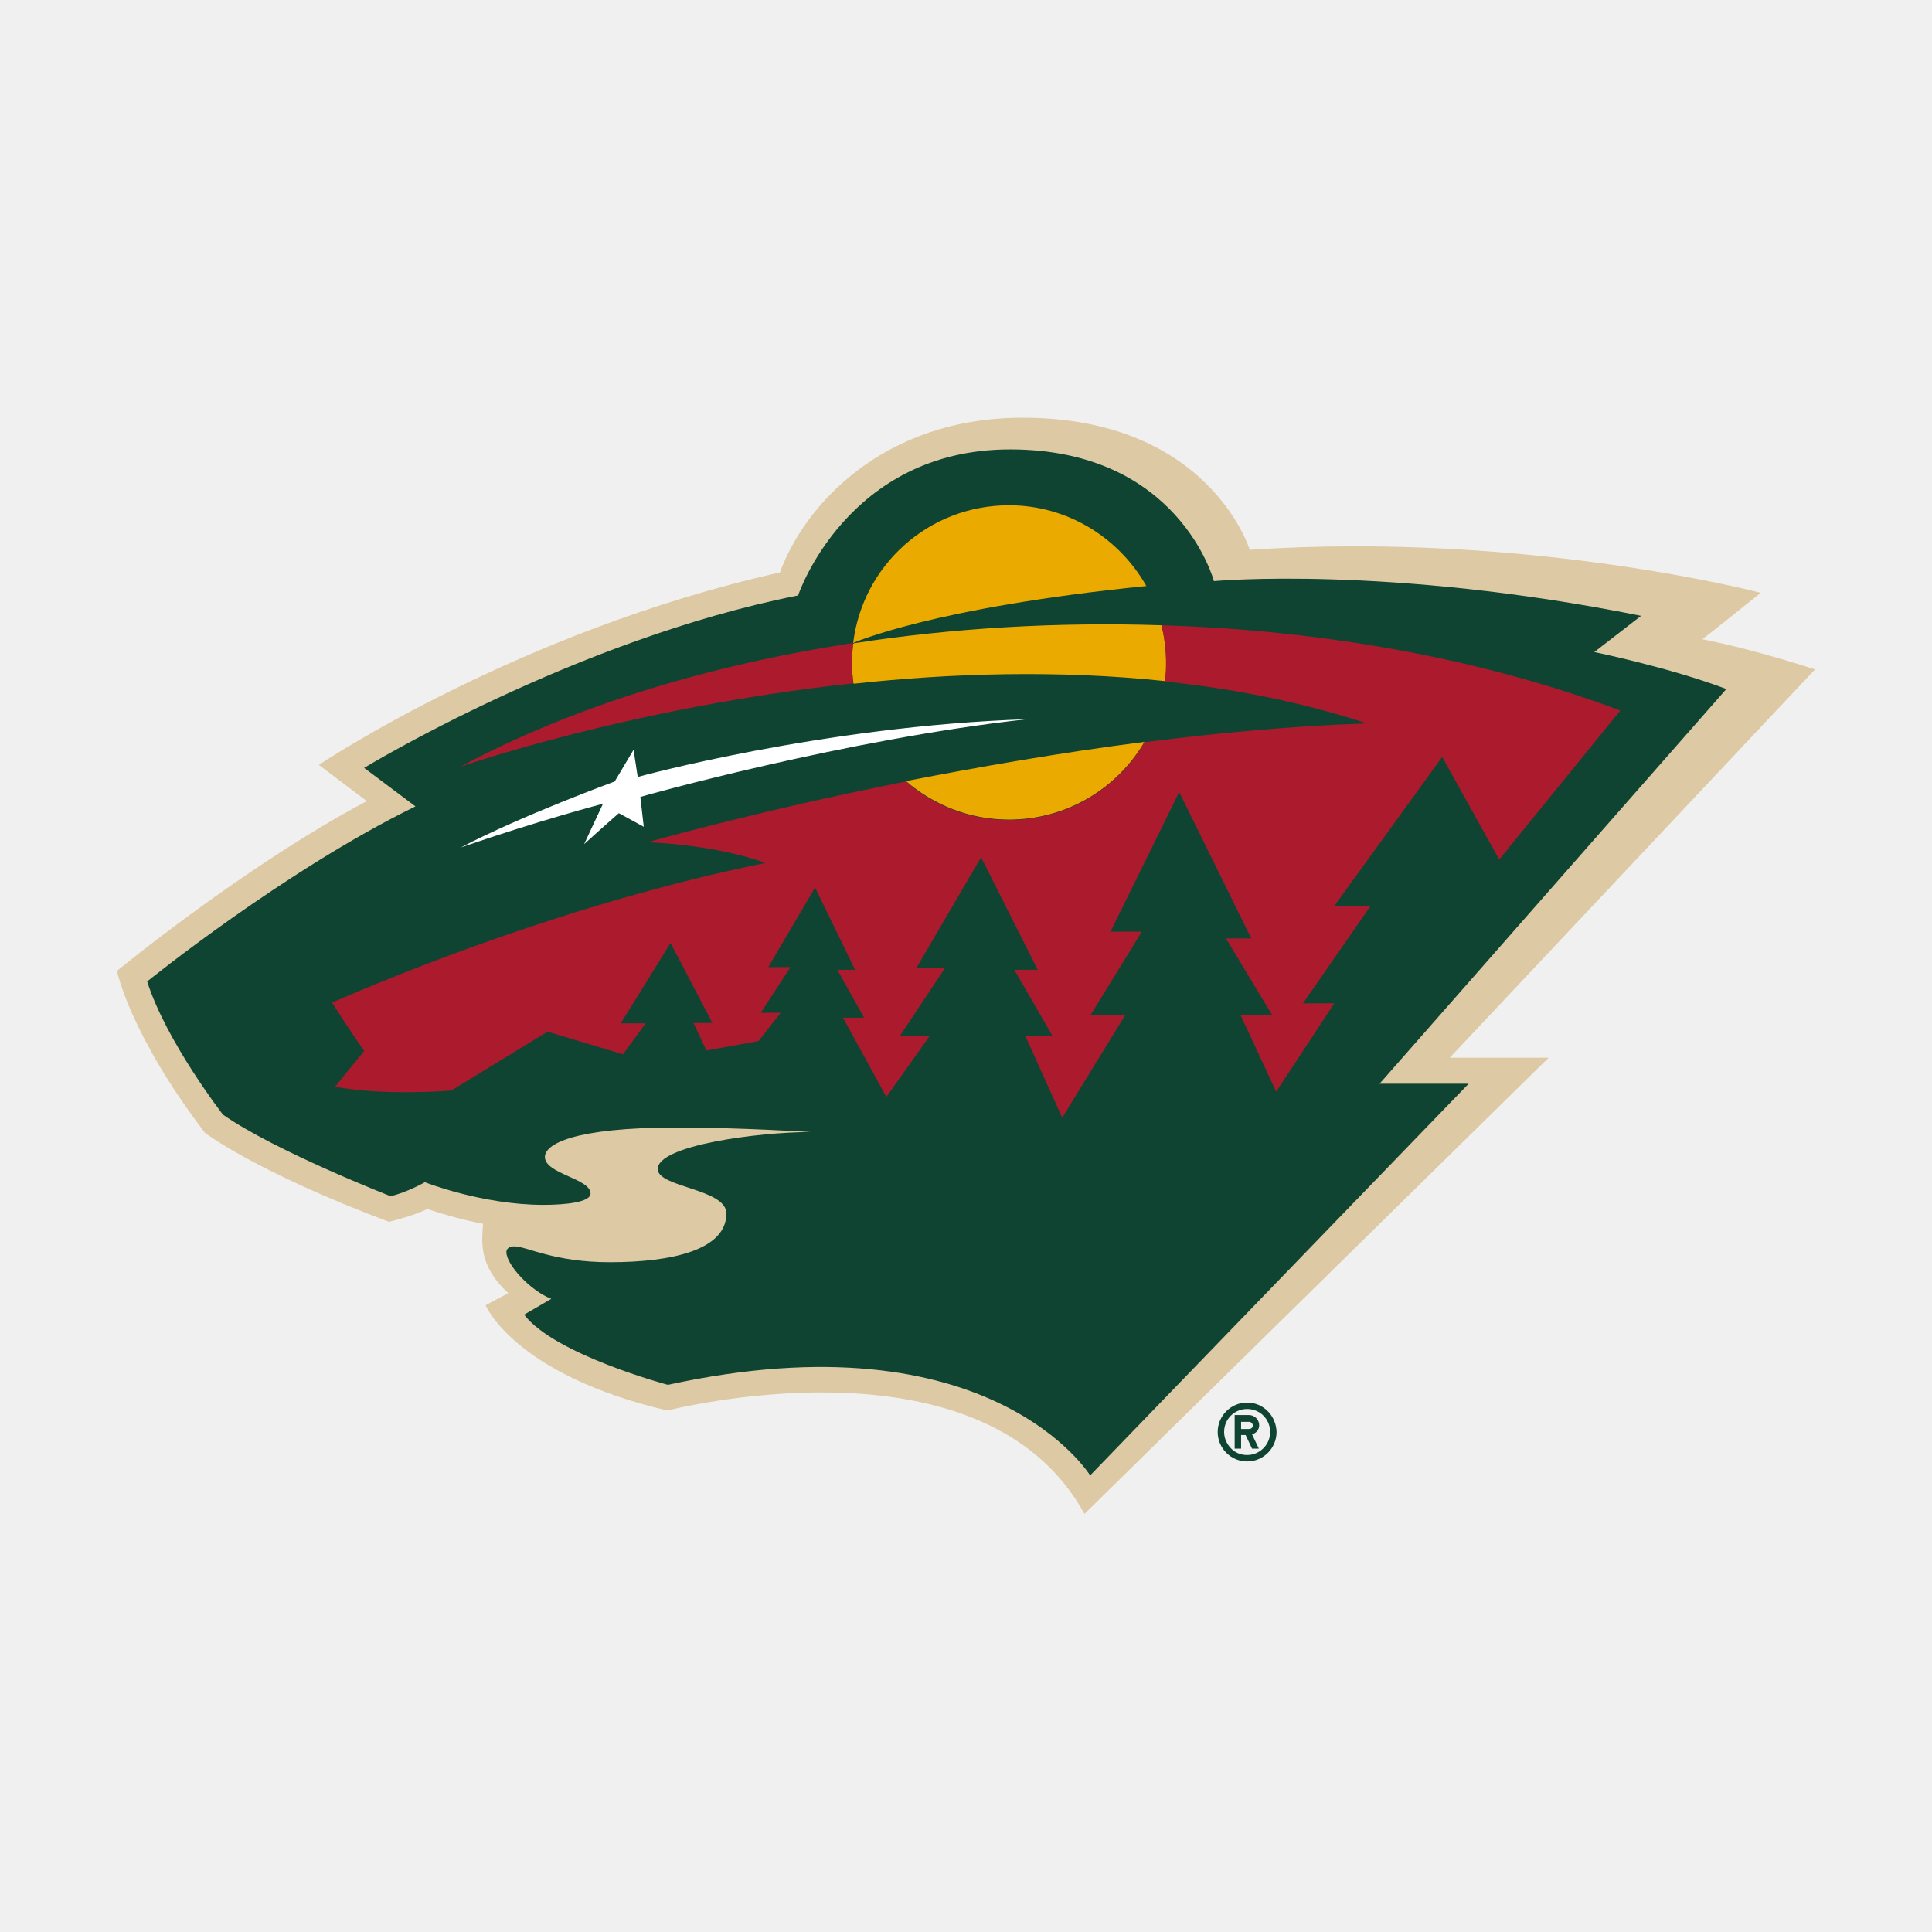
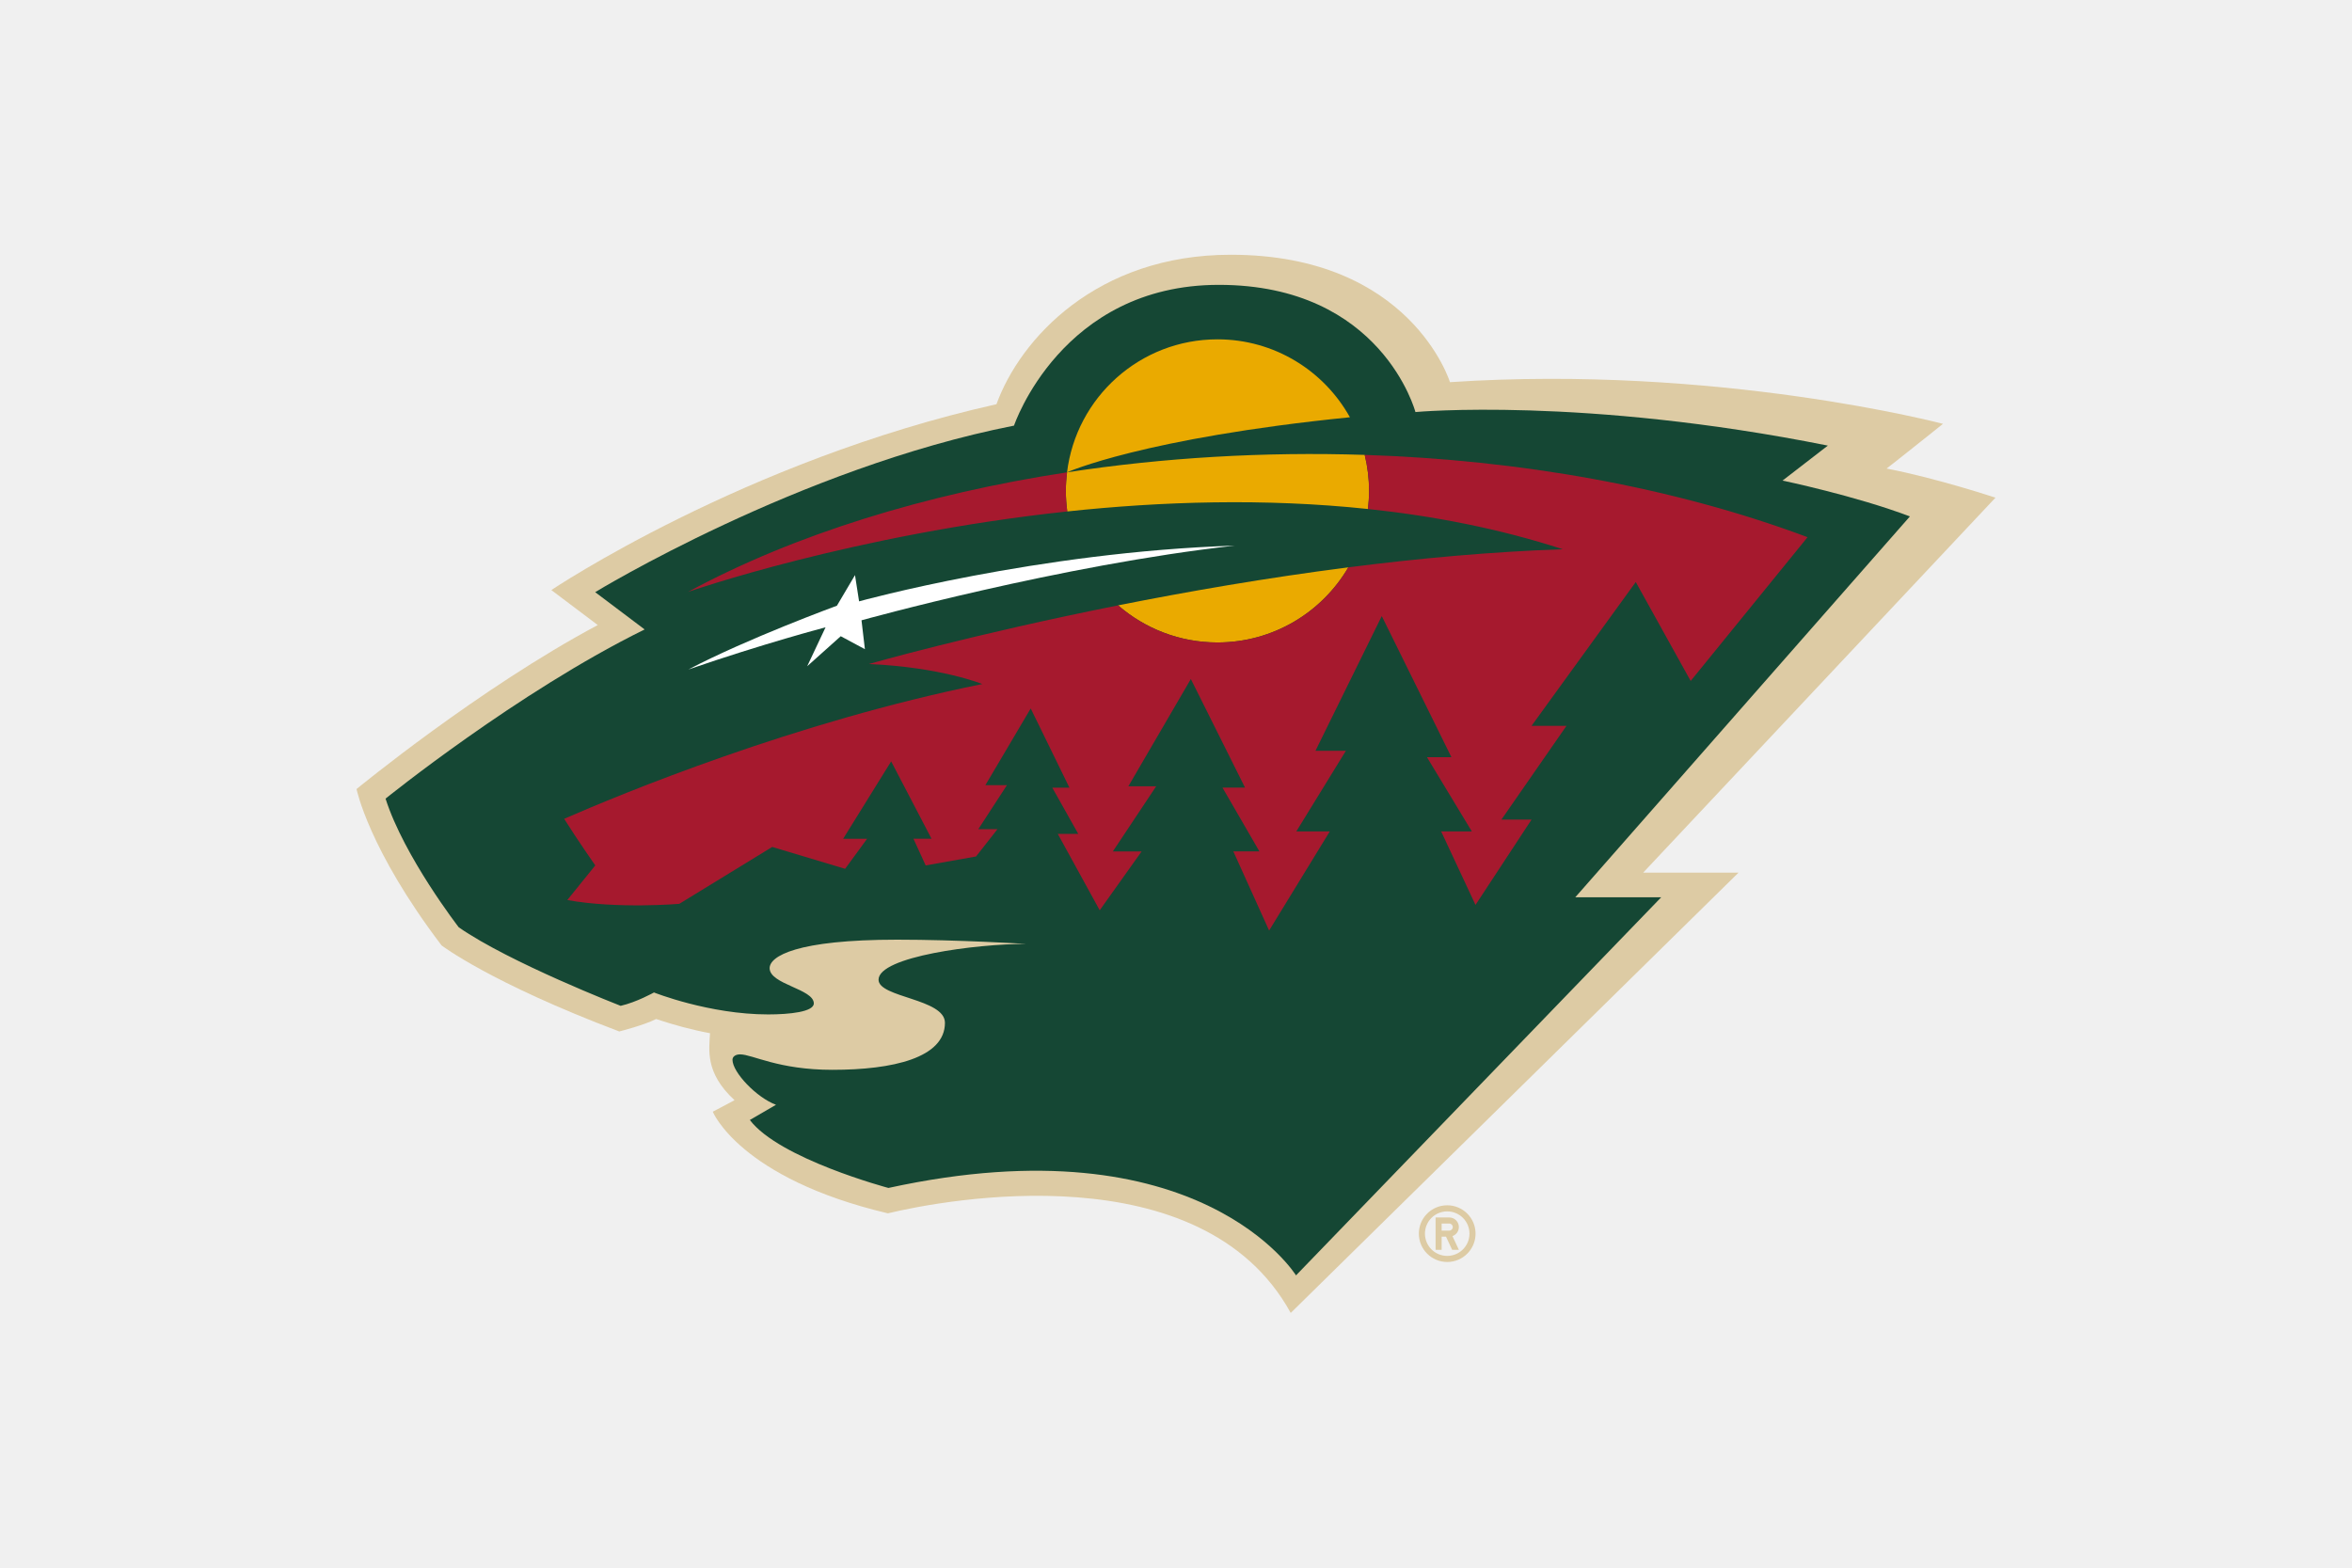
- <svg xmlns="http://www.w3.org/2000/svg" version="1.1" id="Layer_1" x="0px" y="0px" viewBox="0 0 512 512" style="enable-background:new 0 0 512 512;" xml:space="preserve">
-   <style type="text/css">
- 	.st0{fill:#0E4431;}
- 	.st1{fill:#DDC9A3;}
- 	.st2{fill:#EAAA00;}
- 	.st3{fill:#AC1A2E;}
- 	.st4{fill:#FFFFFF;}
- </style>
-   <g>
-     <path class="st0" d="M330.5,371.7c-4.3,0-7.8,3.5-7.8,7.8c0,4.3,3.5,7.8,7.8,7.8c4.3,0,7.8-3.5,7.8-7.8   C338.2,375.2,334.8,371.7,330.5,371.7L330.5,371.7z M330.5,385.6c-1.6,0-3.2-0.6-4.3-1.8c-1.1-1.1-1.8-2.7-1.8-4.3   c0-3.4,2.7-6.1,6.1-6.1c3.4,0,6.1,2.7,6.1,6.1C336.6,382.9,333.8,385.6,330.5,385.6z M333.7,377.7c0-0.7-0.3-1.4-0.8-1.9   c-0.5-0.5-1.2-0.8-1.9-0.8h-3.8v8.9h1.7v-3.6h1.2l1.7,3.6h1.8l-1.8-3.8C333,379.8,333.7,378.8,333.7,377.7L333.7,377.7z M331,378.7   h-2.1v-1.9h2.1c0.5,0,1,0.4,1,1C332,378.3,331.6,378.7,331,378.7z" />
-     <path class="st1" d="M481,177.4c0,0-16-5.3-29.9-8c0.2,0,15.5-12.3,15.5-12.3s-61.8-16.3-135.4-11.4c0,0-10.7-35-60.2-35   c-36.8,0-57.8,23.1-64.3,41c-69.4,15.5-122.2,51-122.2,51l12.7,9.6c-32.7,17.4-66.2,45-66.2,45s3.3,16.6,23.3,42.9   c0,0,13.4,10.3,48.8,23.6c0,0,6.8-1.7,10.1-3.4c4.9,1.6,9.9,3,14.8,3.9c-0.2,4.5-1.5,10.8,6.7,18.4l-6,3.2c0,0,7.4,18.3,48.1,27.9   c15.5-3.7,86.2-17.1,110.6,27.4l123-120.9h-26.2L481,177.4L481,177.4z" />
-     <path class="st0" d="M457.5,182.6c-15-5.7-35-9.8-35-9.8l12.4-9.6c-67.2-13.5-113.2-9.2-113.2-9.2s-9.2-34.9-54-34.9   c-43.3,0-56.2,38.7-56.2,38.7c-59.2,11.7-115,45.7-115,45.7l13.6,10.2C75.2,230.8,39,260.1,39,260.1c5.1,16,20.1,35.3,20.1,35.3   c13.9,9.7,44.4,21.6,44.4,21.6c4.4-1,9.1-3.7,9.1-3.7s15.2,6,31.4,6c5.9,0,12.5-0.7,12.5-3c0-4-12.1-5.2-12.1-9.7   c0-3.3,7.3-7.8,35-7.8c16.6,0,35.4,1.2,35.4,1.2c-13.7,0-40.5,3.5-40.5,9.8c0,4.9,18.2,5.2,18.2,11.8c0,9.6-14.3,12.9-30.9,12.9   c-14.9,0-22-4.2-25.3-4.2c-1.3,0-2.1,0.6-2.1,1.5c0,3.5,6.6,10.4,11.9,12.4l-7.2,4.2C147,359,177,367,177,367   c85.6-18.7,111.9,24,111.9,24l100.3-103.8h-23.6L457.5,182.6z" />
-     <path class="st2" d="M307.8,165.7c-27.6-0.9-55.3,0.7-81.7,4.8c-0.2,1.7-0.3,3.4-0.3,5.1c0,1.9,0.1,3.8,0.4,5.6   c25.8-2.8,54.2-3.7,82.6-0.7c0.2-1.6,0.3-3.3,0.3-5C309,172.1,308.6,168.8,307.8,165.7z M267.4,217.2c15.3,0,28.7-8.3,35.9-20.6   c-22.6,2.9-44.2,6.7-63.2,10.4C247.4,213.3,256.9,217.2,267.4,217.2L267.4,217.2z M267.4,133.9c-21.3,0-38.8,15.9-41.3,36.5   c0,0,20.9-9.4,77.7-15.1C296.6,142.6,283,133.9,267.4,133.9C267.4,133.9,267.4,133.9,267.4,133.9z" />
-     <path class="st3" d="M307.8,165.7c0.8,3.2,1.2,6.6,1.2,9.9c0,1.7-0.1,3.3-0.3,5c18.1,1.9,36.1,5.4,53.5,11.1   c-19.6,0.7-39.6,2.5-58.9,5c-7.2,12.3-20.6,20.6-35.9,20.6c-10.4,0-20-3.8-27.3-10.2c-40.2,8-68.5,16.1-68.5,16.1   c19.9,0.9,31.2,5.5,31.2,5.5c-51.4,10.4-99.3,30.2-114.8,37c3.7,5.9,8.5,12.8,8.5,12.8l-7.7,9.5c13.7,2.5,30.8,1,30.8,1l25.5-15.6   l20,6l6-8.2h-6.6l13.2-21.3l11.1,21.2h-5l3.4,7.3l13.8-2.5l5.9-7.5h-5.3l7.9-12.1h-5.9l12.4-21.1l10.6,21.8l-4.7,0l7.1,12.7h-5.6   l11.5,21l11.5-16.2h-7.9l11.9-17.9h-7.6l17.2-29.4L275,257h-6.2l10.1,17.5h-7.2l9.8,21.7l16.7-27.2H289l13.6-22.1h-8.3l18.2-37   l19.1,38.8h-6.7l12.3,20.4h-8.4l9.4,20.2l15.4-23.4h-8.3l17.9-25.8h-9.6l28.6-39.5l15.1,27.2l32.1-39.5   C392.4,174.4,350.3,167,307.8,165.7L307.8,165.7z M225.8,175.5c0-1.7,0.1-3.4,0.3-5.1c-38.7,5.9-74.8,17-104.1,32.8   c0,0,45.2-15.8,104.1-22.1C225.9,179.3,225.8,177.5,225.8,175.5L225.8,175.5z" />
-     <path class="st4" d="M272.2,190.6c-54.3,1.8-103.2,15.3-103.2,15.3c-0.4-2.4-0.7-4.8-1.1-7.2c-1.7,2.8-3.3,5.6-5,8.4   c0,0-24.6,9-40.8,17.5c20.8-7.2,37.7-11.6,37.7-11.6c-1.7,3.6-3.3,7.1-5,10.7c3.1-2.8,6.1-5.5,9.2-8.2c2.2,1.2,4.4,2.4,6.6,3.6   c-0.3-2.7-0.6-5.2-0.9-7.9C169.7,211.1,224.5,195.8,272.2,190.6L272.2,190.6z" />
-   </g>
+ <svg xmlns="http://www.w3.org/2000/svg" viewBox="0 0 960 640">
+   <path fill="#ddcba4" d="M590.7 492.055c-6.388 0-11.575 5.179-11.575 11.572 0 6.386 5.187 11.572 11.575 11.572s11.567-5.186 11.567-11.571c0-6.395-5.178-11.574-11.567-11.574m0 20.661a9.07 9.07 0 0 1-6.43-2.66 9.09 9.09 0 0 1-2.659-6.43 9.077 9.077 0 0 1 9.089-9.083c5.022 0 9.087 4.061 9.087 9.083s-4.065 9.09-9.087 9.09m4.755-11.772a3.925 3.925 0 0 0-2.425-3.623 3.9 3.9 0 0 0-1.502-.297h-5.576v13.21h2.479v-5.365h1.779l2.504 5.364h2.741l-2.614-5.594a3.93 3.93 0 0 0 2.614-3.695m-3.927 1.445h-3.097v-2.89h3.097a1.45 1.45 0 0 1 1.448 1.446 1.45 1.45 0 0 1-1.448 1.444M814.47 203.177s-23.828-7.933-44.448-11.897c.253-.046 23.032-18.25 23.032-18.25s-91.882-24.271-201.231-17.01c0 0-15.927-52.02-89.455-52.02-54.713 0-85.942 34.3-95.652 61.015-103.16 23.092-181.681 75.874-181.681 75.874l18.951 14.285c-48.541 25.866-98.456 66.947-98.456 66.947s4.895 24.624 34.704 63.84c0 0 19.96 15.269 72.53 35.127 0 0 10.055-2.534 15.047-5.076 7.213 2.41 14.655 4.443 21.987 5.787-.298 6.619-2.211 16.097 10.013 27.347l-8.884 4.71s10.977 27.191 71.47 41.48c23.099-5.57 128.171-25.435 164.43 40.663l182.789-179.76h-38.925z" />
+   <path fill="#154734" d="M779.552 210.83c-22.245-8.438-51.985-14.636-51.985-14.636l18.493-14.28c-99.9-20.015-168.331-13.698-168.331-13.698s-13.695-51.927-80.241-51.927c-64.335 0-83.604 57.466-83.604 57.466-88.068 17.357-170.954 67.991-170.954 67.991l20.19 15.222c-51.934 25.553-105.75 69.072-105.75 69.072 7.612 23.801 29.887 52.538 29.887 52.538 20.684 14.392 66.07 32.05 66.07 32.05 6.536-1.496 13.598-5.459 13.598-5.459s22.55 8.964 46.614 8.964c8.794 0 18.63-1.057 18.63-4.494 0-5.935-18.031-7.745-18.031-14.388 0-4.841 10.838-11.635 52.042-11.635 24.673 0 52.604 1.723 52.604 1.723-20.311 0-60.193 5.163-60.193 14.627 0 7.333 27.1 7.716 27.1 17.594 0 14.298-21.221 19.19-45.941 19.19-22.136 0-32.635-6.309-37.67-6.309-1.927 0-3.105.96-3.105 2.204 0 5.14 9.864 15.475 17.76 18.374l-10.676 6.203c11.977 15.856 56.565 27.752 56.565 27.752 127.21-27.757 166.358 35.694 166.358 35.694l149.05-154.347h-35.07z" />
+   <path fill="#eaaa00" d="M557.024 185.707c-40.988-1.337-82.148 1.097-121.497 7.116a63 63 0 0 0-.485 7.58c0 2.85.216 5.647.58 8.395 38.301-4.089 80.521-5.473 122.718-1.003.287-2.43.459-4.89.459-7.391 0-5.068-.629-9.98-1.775-14.697m-60.098 76.575c22.776 0 42.671-12.33 53.415-30.664-33.584 4.302-65.749 9.898-93.962 15.518 10.872 9.427 25.027 15.146 40.547 15.146m0-123.75c-31.607 0-57.659 23.695-61.399 54.29 0 0 31.033-13.976 115.457-22.479-10.563-18.974-30.808-31.811-54.059-31.811z" />
+   <path fill="#a6192e" d="M557.024 185.707a62.2 62.2 0 0 1 1.774 14.697c0 2.5-.171 4.962-.458 7.39 26.847 2.838 53.696 8.041 79.536 16.431-29.154.993-58.865 3.722-87.535 7.392-10.744 18.336-30.639 30.664-53.416 30.664-15.518 0-29.674-5.717-40.546-15.145-59.767 11.916-101.755 23.942-101.755 23.942 29.59 1.317 46.31 8.177 46.31 8.177-76.474 15.46-147.574 44.936-170.663 55.02 5.515 8.773 12.702 19.028 12.702 19.028l-11.421 14.129c20.414 3.714 45.713 1.553 45.713 1.553l37.923-23.225 29.758 8.927 8.971-12.263h-9.775l19.597-31.598 16.476 31.584h-7.38l4.991 10.893 20.56-3.654 8.756-11.152h-7.828l11.685-17.963H402.2l18.499-31.312 15.803 32.335-7-.004L440.1 340.42h-8.357l17.121 31.193 17.106-24.026h-11.744l17.687-26.599H460.56l25.5-43.777 22.117 44.331h-9.204l15.073 26.035h-10.645l14.605 32.307 24.758-40.457h-13.662l20.229-32.908h-12.413l27.072-55.014 28.432 57.618h-9.982l18.304 30.296h-12.516l14.017 30.015 22.873-34.834h-12.3l26.558-38.28h-14.258l42.544-58.715 22.412 40.39 47.702-58.694c-54.961-20.562-117.635-31.533-180.752-33.594m-121.983 14.697c0-2.568.184-5.095.486-7.581-57.512 8.794-111.163 25.255-154.689 48.82 0 0 67.179-23.491 154.784-32.845a64 64 0 0 1-.581-8.394" />
+   <path fill="#fff" d="M504.038 222.747c-80.757 2.608-153.375 22.752-153.392 22.752-.555-3.602-1.103-7.087-1.666-10.71-2.502 4.233-4.881 8.289-7.381 12.487-.008 0-36.533 13.387-60.623 26.042 30.912-10.657 55.985-17.223 55.985-17.223a1503 1503 0 0 1-7.492 15.89c4.637-4.139 9.058-8.102 13.695-12.253 3.322 1.771 6.5 3.508 9.857 5.296-.471-3.95-.91-7.79-1.386-11.793.012-.008 81.486-22.662 152.403-30.489" />
</svg>
